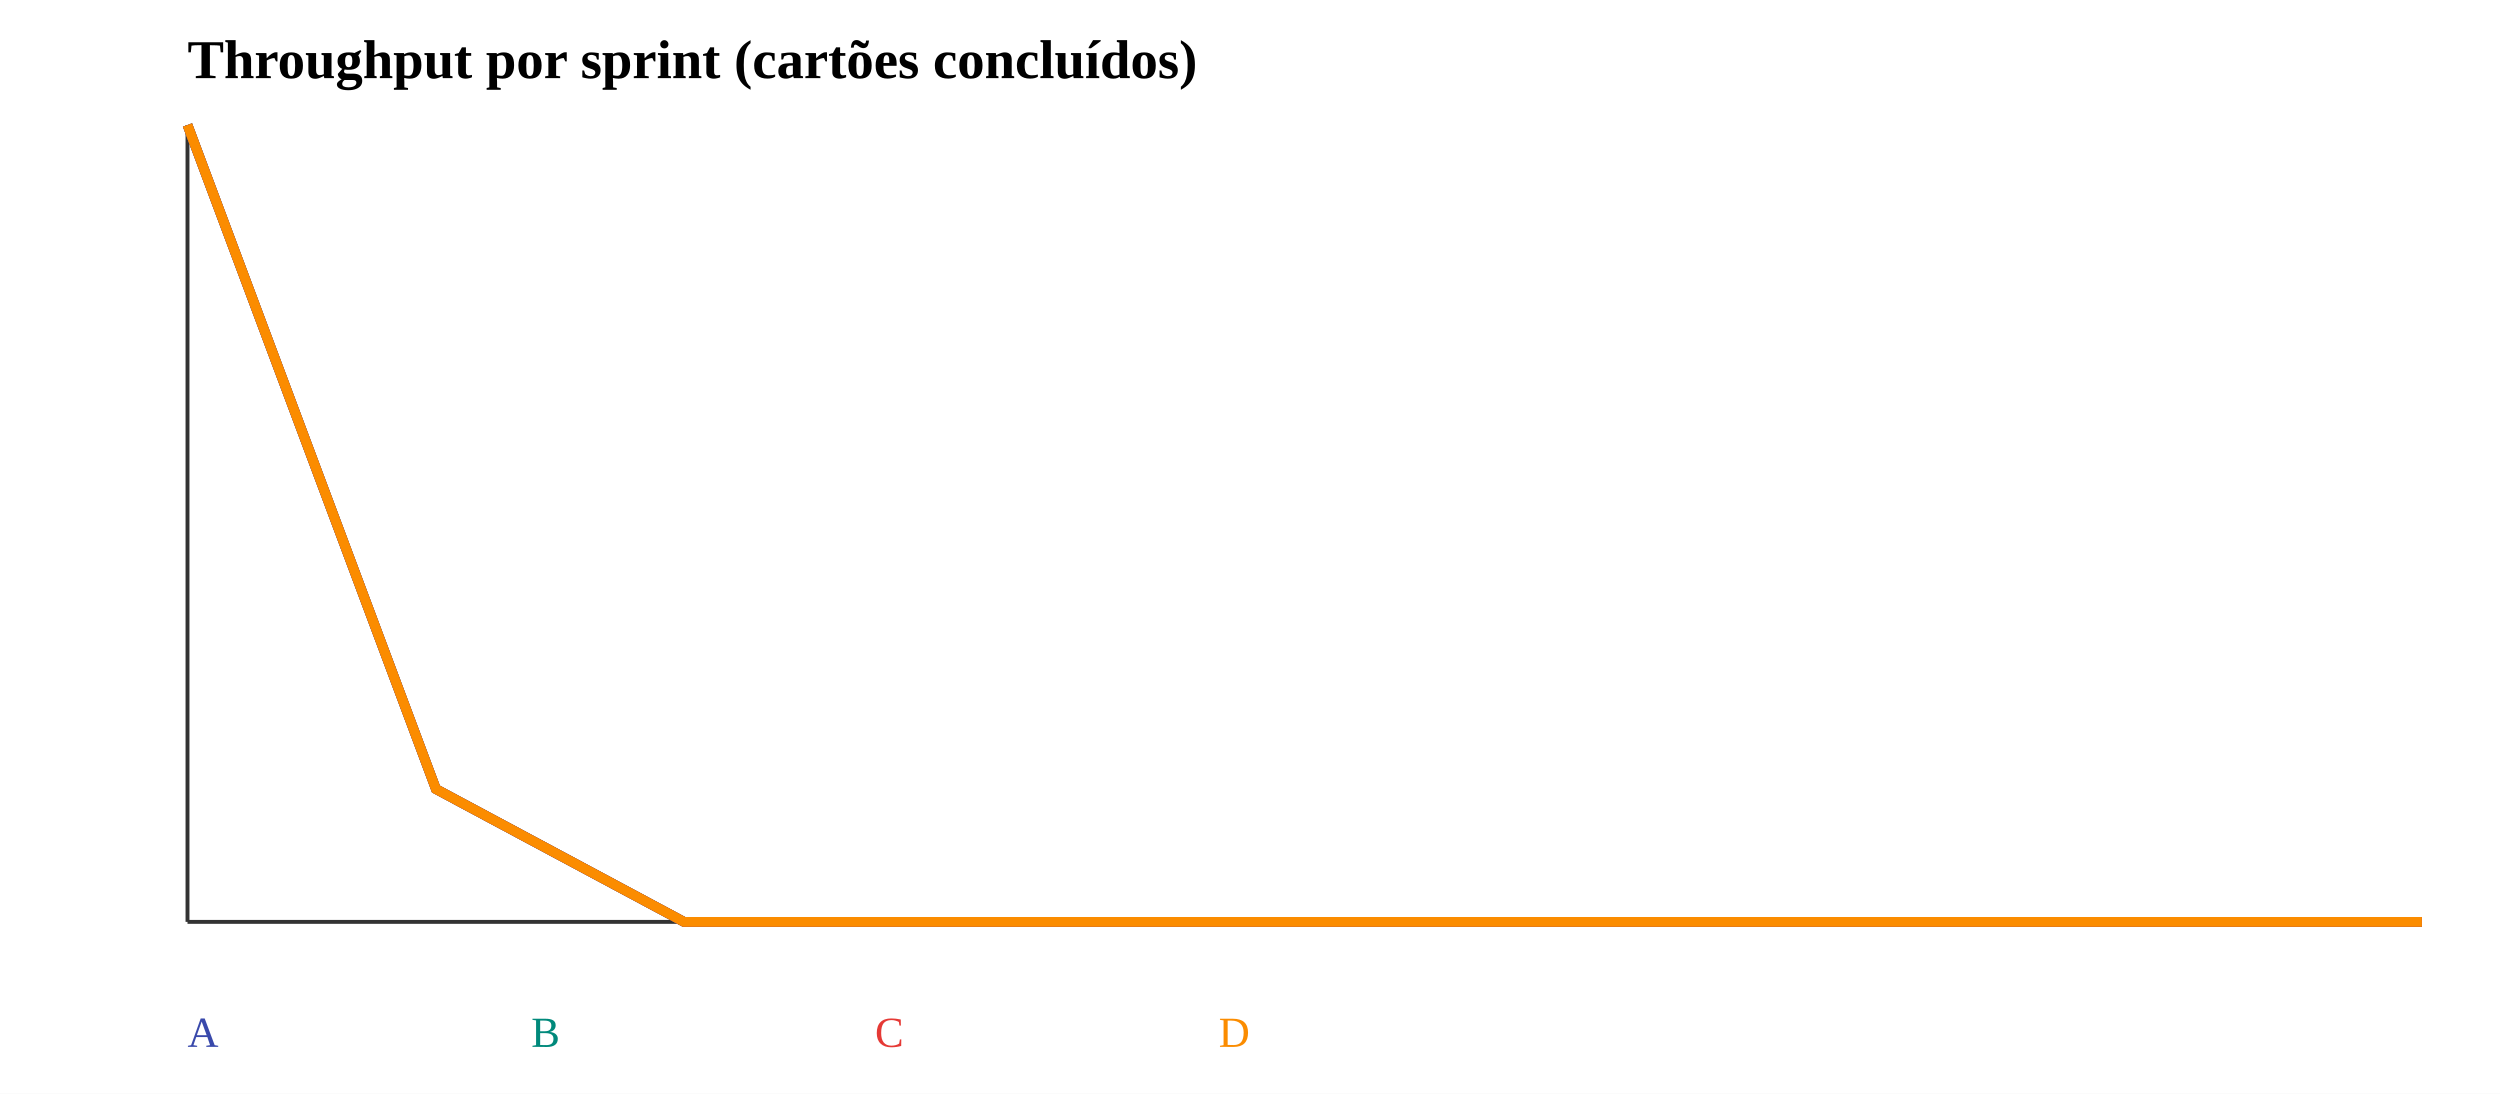
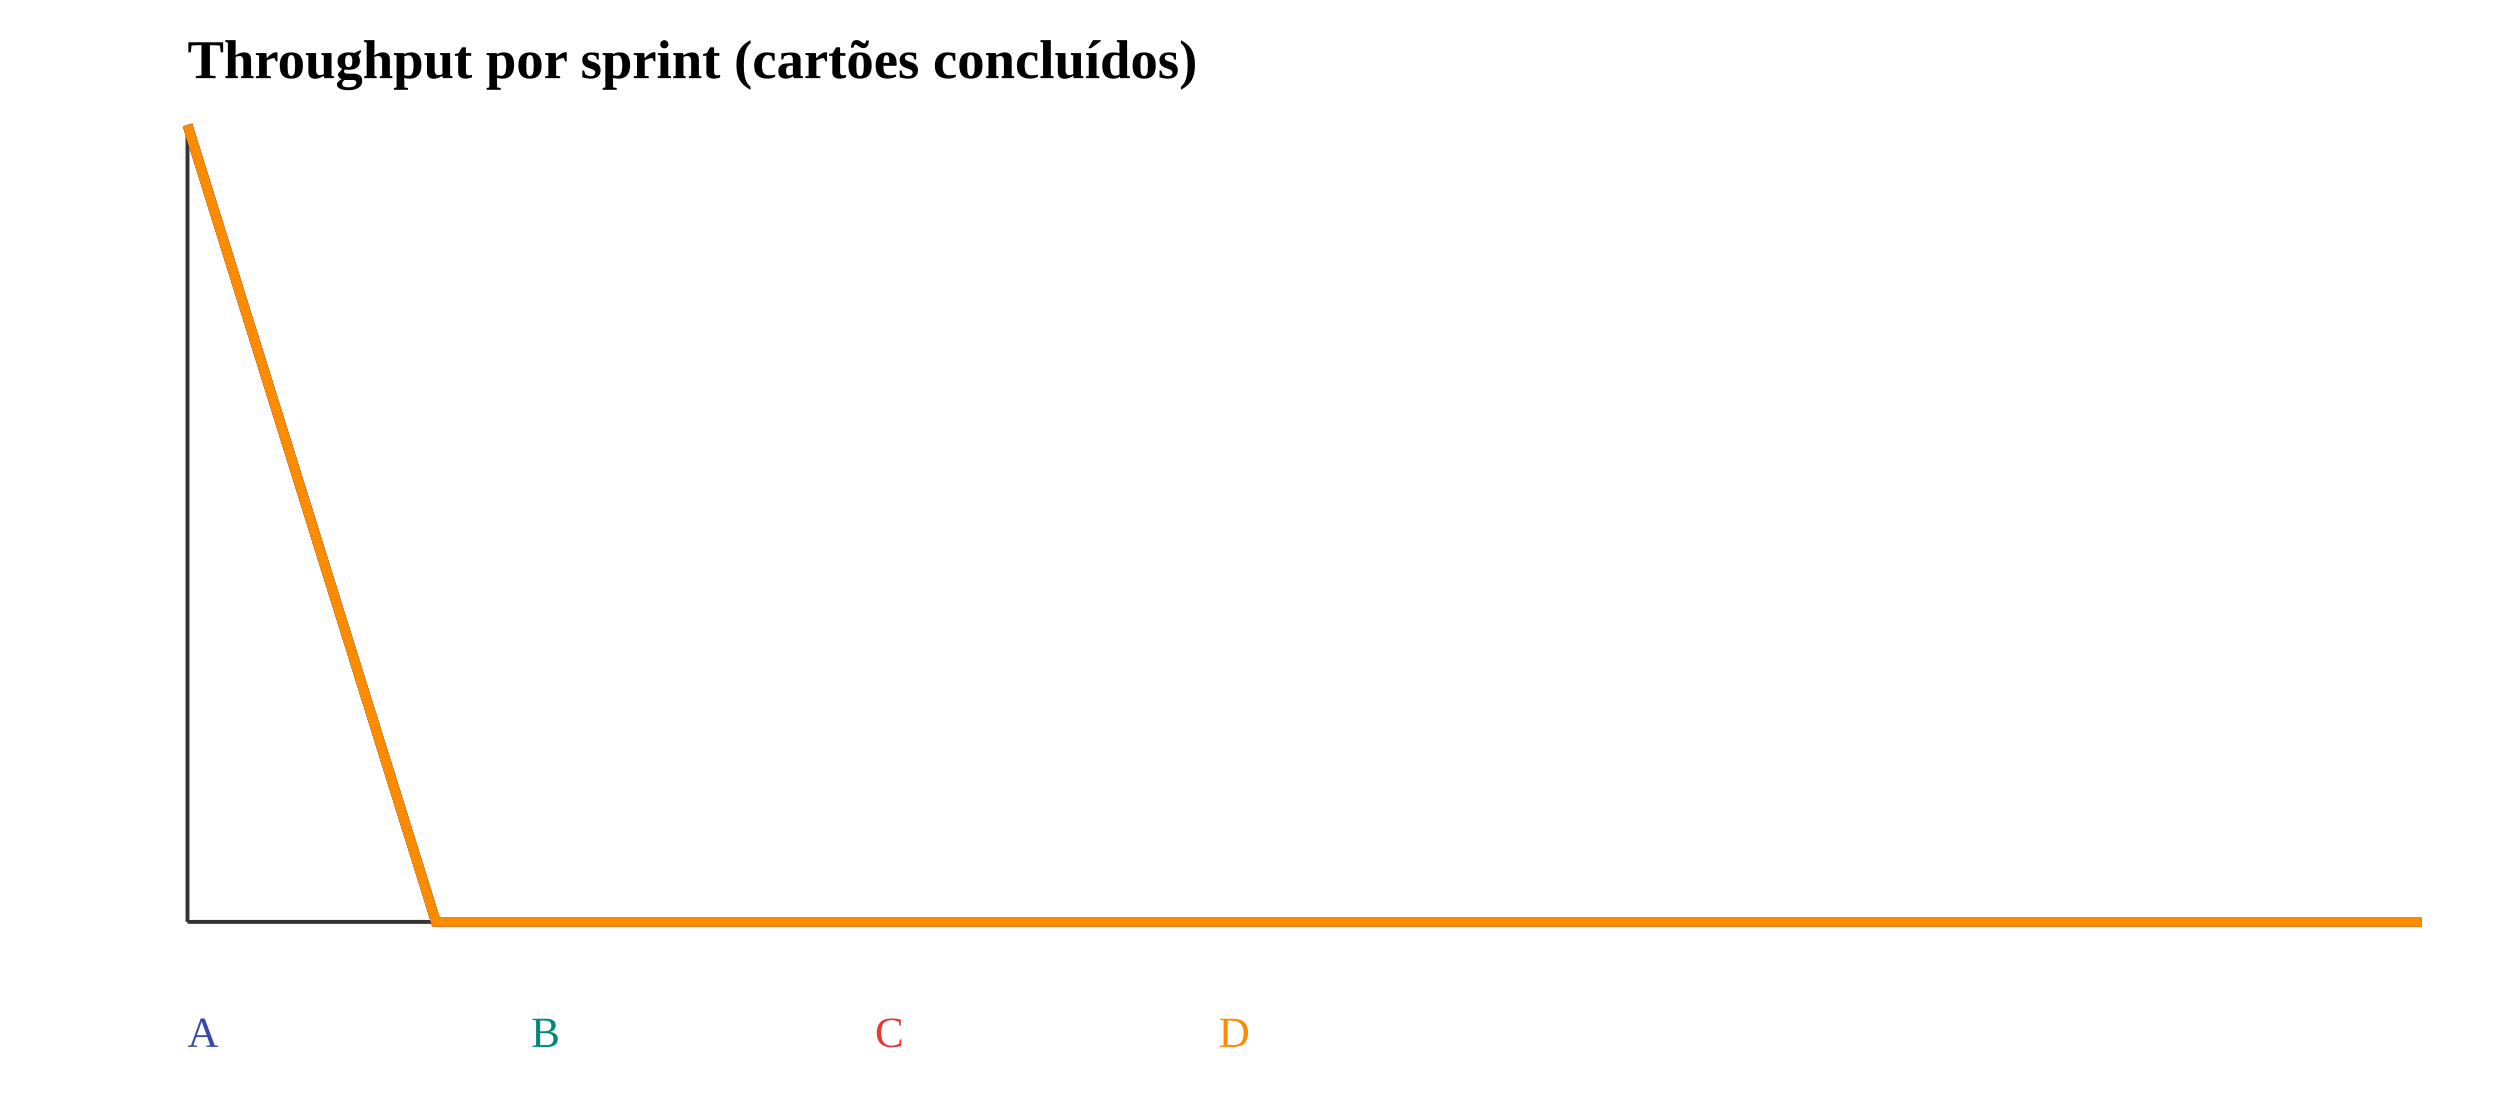
<svg xmlns="http://www.w3.org/2000/svg" width="640" height="280" viewBox="0 0 640 280">
  <rect width="100%" height="100%" fill="#ffffff" />
  <text x="48" y="20" font-size="14" font-weight="bold">Throughput por sprint (cartões concluídos)</text>
  <line x1="48" y1="236" x2="620" y2="236" stroke="#333" />
  <line x1="48" y1="32" x2="48" y2="236" stroke="#333" />
-   <polyline fill="none" stroke="#3949ab" stroke-width="2.5" points="48.0,32.0 111.6,202.0 175.1,236.0 238.7,236.0 302.2,236.0 365.8,236.0 429.3,236.0 492.9,236.0 556.4,236.0 620.0,236.0" />
-   <polyline fill="none" stroke="#00897b" stroke-width="2.5" points="48.0,32.0 111.6,202.0 175.1,236.0 238.7,236.0 302.2,236.0 365.8,236.0 429.3,236.0 492.9,236.0 556.4,236.0 620.0,236.0" />
-   <polyline fill="none" stroke="#e53935" stroke-width="2.5" points="48.0,32.0 111.6,202.0 175.1,236.0 238.7,236.0 302.2,236.0 365.8,236.0 429.3,236.0 492.9,236.0 556.4,236.0 620.0,236.0" />
-   <polyline fill="none" stroke="#fb8c00" stroke-width="2.5" points="48.0,32.0 111.6,202.0 175.1,236.0 238.7,236.0 302.2,236.0 365.8,236.0 429.3,236.0 492.9,236.0 556.4,236.0 620.0,236.0" />
+   <polyline fill="none" stroke="#3949ab" stroke-width="2.5" points="48.0,32.0 111.6,236.0 175.1,236.0 238.7,236.0 302.2,236.0 365.8,236.0 429.3,236.0 492.9,236.0 556.4,236.0 620.0,236.0" />
+   <polyline fill="none" stroke="#00897b" stroke-width="2.5" points="48.0,32.0 111.6,236.0 175.1,236.0 238.7,236.0 302.2,236.0 365.8,236.0 429.3,236.0 492.9,236.0 556.4,236.0 620.0,236.0" />
+   <polyline fill="none" stroke="#e53935" stroke-width="2.5" points="48.0,32.0 111.6,236.0 175.1,236.0 238.7,236.0 302.2,236.0 365.8,236.0 429.3,236.0 492.9,236.0 556.4,236.0 620.0,236.0" />
+   <polyline fill="none" stroke="#fb8c00" stroke-width="2.5" points="48.0,32.0 111.6,236.0 175.1,236.0 238.7,236.0 302.2,236.0 365.8,236.0 429.3,236.0 492.9,236.0 556.4,236.0 620.0,236.0" />
  <text x="48" y="268" font-size="11" fill="#3949ab">A</text>
  <text x="136" y="268" font-size="11" fill="#00897b">B</text>
  <text x="224" y="268" font-size="11" fill="#e53935">C</text>
  <text x="312" y="268" font-size="11" fill="#fb8c00">D</text>
</svg>
